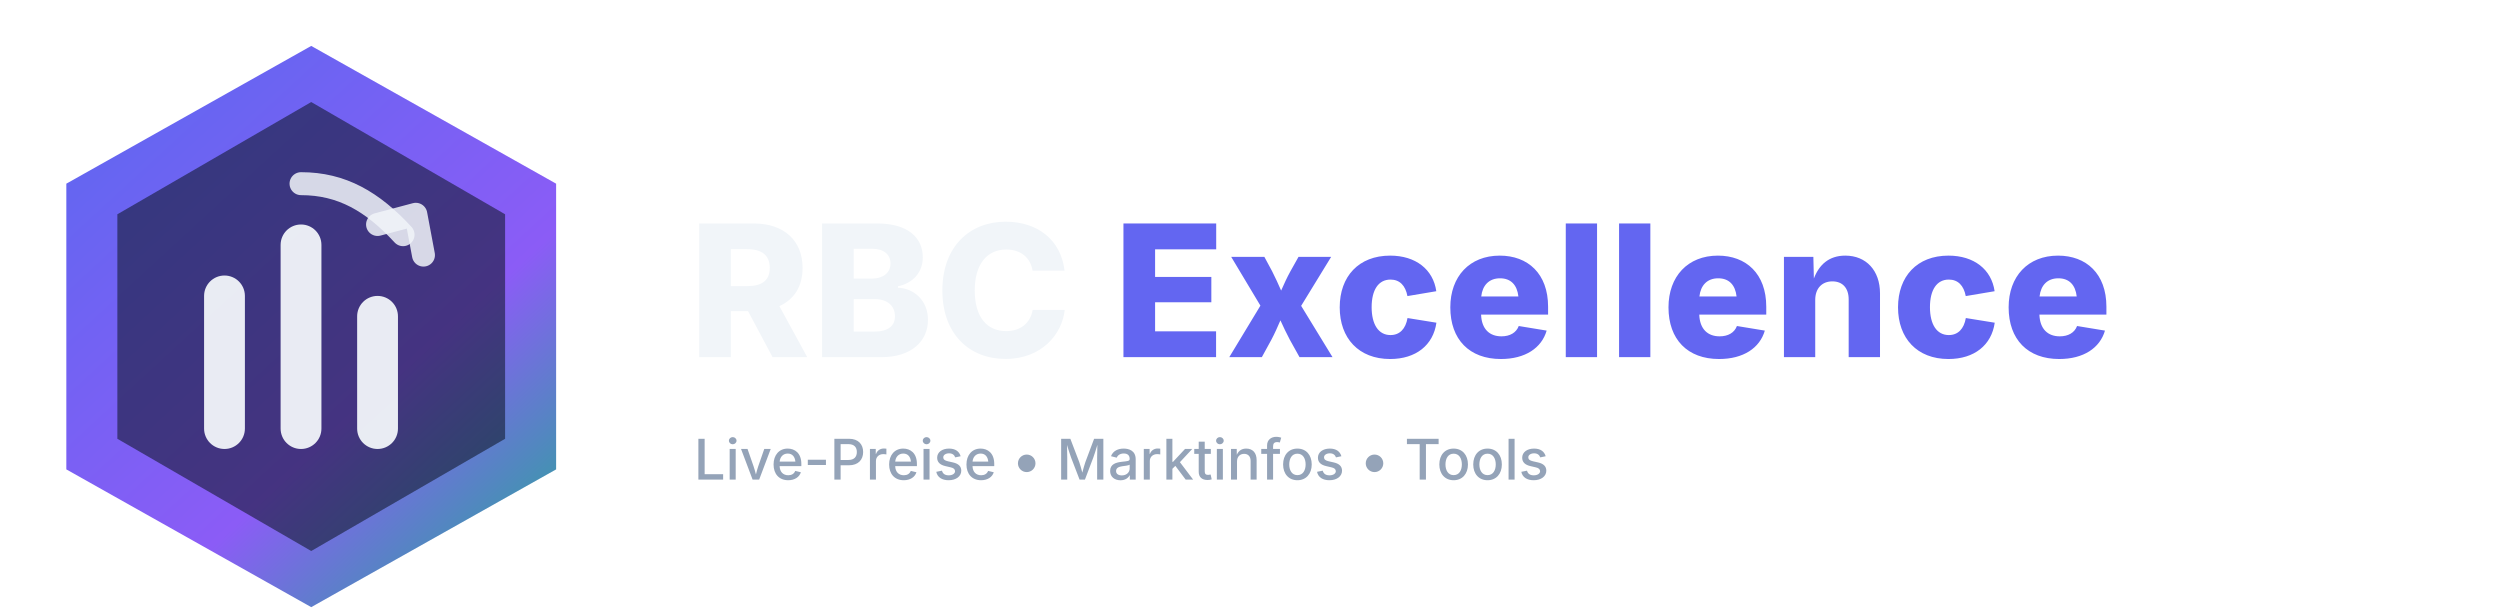
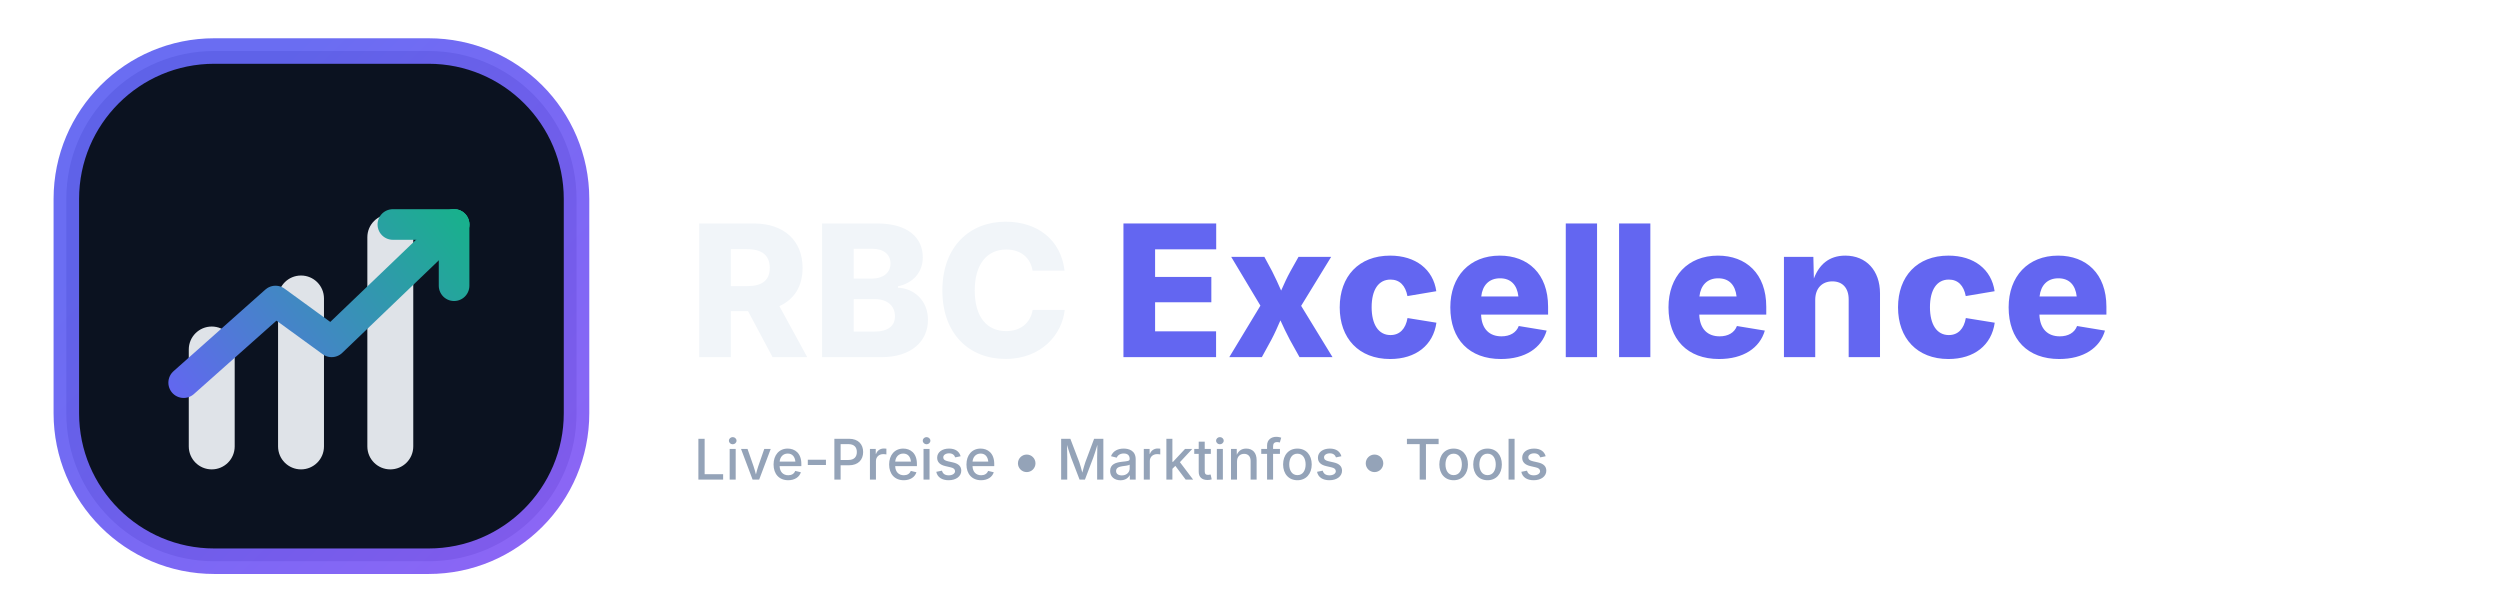
<svg xmlns="http://www.w3.org/2000/svg" width="980" height="240" viewBox="0 0 980 240" fill="none" role="img" aria-label="RBC Excellence Logo">
  <defs>
-     <linearGradient id="g" x1="28" y1="20" x2="212" y2="220" gradientUnits="userSpaceOnUse">
+     <linearGradient id="g" x1="44" y1="44" x2="212" y2="212" gradientUnits="userSpaceOnUse">
      <stop offset="0" stop-color="#6366F1" />
-       <stop offset="0.55" stop-color="#8B5CF6" />
+       <stop offset="1" stop-color="#8B5CF6" />
+     </linearGradient>
+     <linearGradient id="a" x1="72" y1="176" x2="190" y2="84" gradientUnits="userSpaceOnUse">
+       <stop offset="0" stop-color="#6366F1" />
      <stop offset="1" stop-color="#10B981" />
    </linearGradient>
  </defs>
-   <g transform="translate(26 18)">
-     <path d="M96 0L192 54V166L96 220L0 166V54L96 0Z" fill="url(#g)" />
-     <path d="M96 22L172 66V154L96 198L20 154V66L96 22Z" fill="#0B1220" opacity="0.55" />
-     <g fill="#F1F5F9">
-       <rect x="54" y="90" width="16" height="68" rx="8" opacity="0.95" />
-       <rect x="84" y="70" width="16" height="88" rx="8" opacity="0.95" />
-       <rect x="114" y="98" width="16" height="60" rx="8" opacity="0.95" />
+   <g transform="translate(26 20)">
+     <rect x="0" y="0" width="200" height="200" rx="58" fill="#0B1220" />
+     <rect x="0" y="0" width="200" height="200" rx="58" stroke="url(#g)" stroke-width="10" opacity="0.95" />
+     <g fill="#F1F5F9" opacity="0.92">
+       <rect x="48" y="108" width="18" height="56" rx="9" />
+       <rect x="83" y="88" width="18" height="76" rx="9" />
+       <rect x="118" y="64" width="18" height="100" rx="9" />
    </g>
-     <path d="M92 54C108 54 120 61 132 74" stroke="#F1F5F9" stroke-width="9" stroke-linecap="round" opacity="0.85" />
-     <path d="M140 82L137 66L122 70" stroke="#F1F5F9" stroke-width="9" stroke-linecap="round" stroke-linejoin="round" opacity="0.85" />
+     <path d="M46 130L82 98L104 114L152 68" stroke="url(#a)" stroke-width="12" stroke-linecap="round" stroke-linejoin="round" />
+     <path d="M152 68L152 92" stroke="url(#a)" stroke-width="12" stroke-linecap="round" />
+     <path d="M152 68L128 68" stroke="url(#a)" stroke-width="12" stroke-linecap="round" />
  </g>
  <g transform="translate(270 84)">
    <text x="0" y="56" font-family="Inter, -apple-system, BlinkMacSystemFont, 'Segoe UI', sans-serif" font-size="72" font-weight="800" fill="#F1F5F9" letter-spacing="0.5">
      RBC
      <tspan font-weight="800" fill="#6366F1">Excellence</tspan>
    </text>
    <text x="2" y="104" font-family="Inter, -apple-system, BlinkMacSystemFont, 'Segoe UI', sans-serif" font-size="22" font-weight="500" fill="#94A3B8">
      Live-Preise • Marktinfos • Tools
    </text>
  </g>
</svg>
